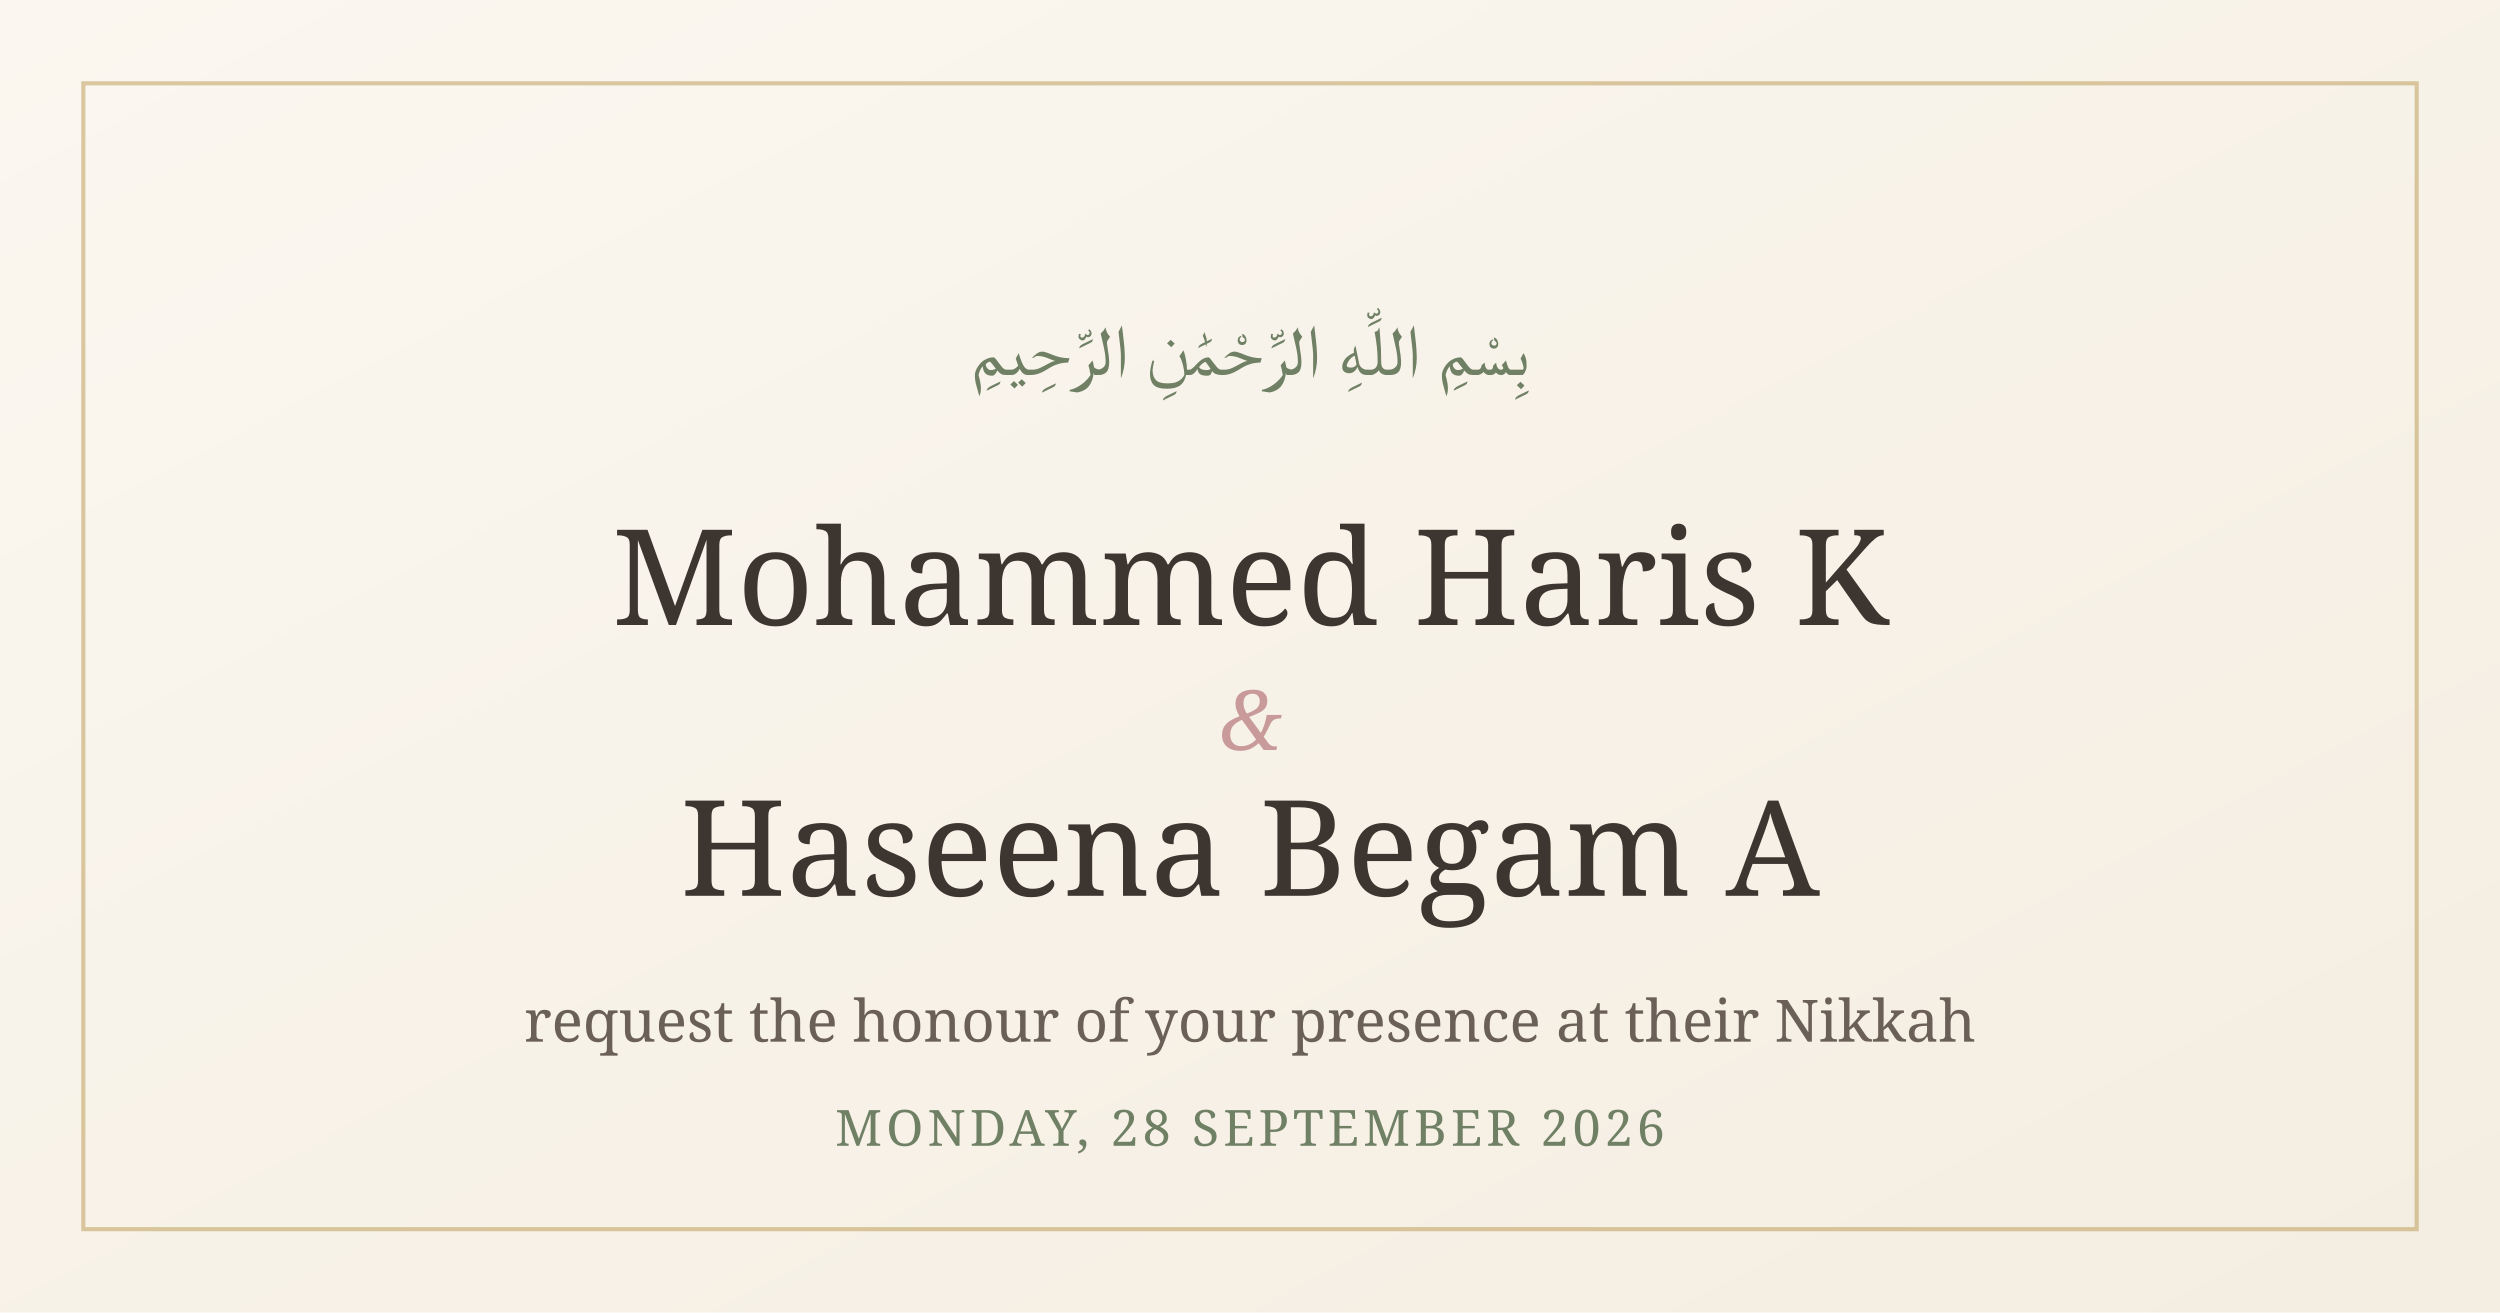
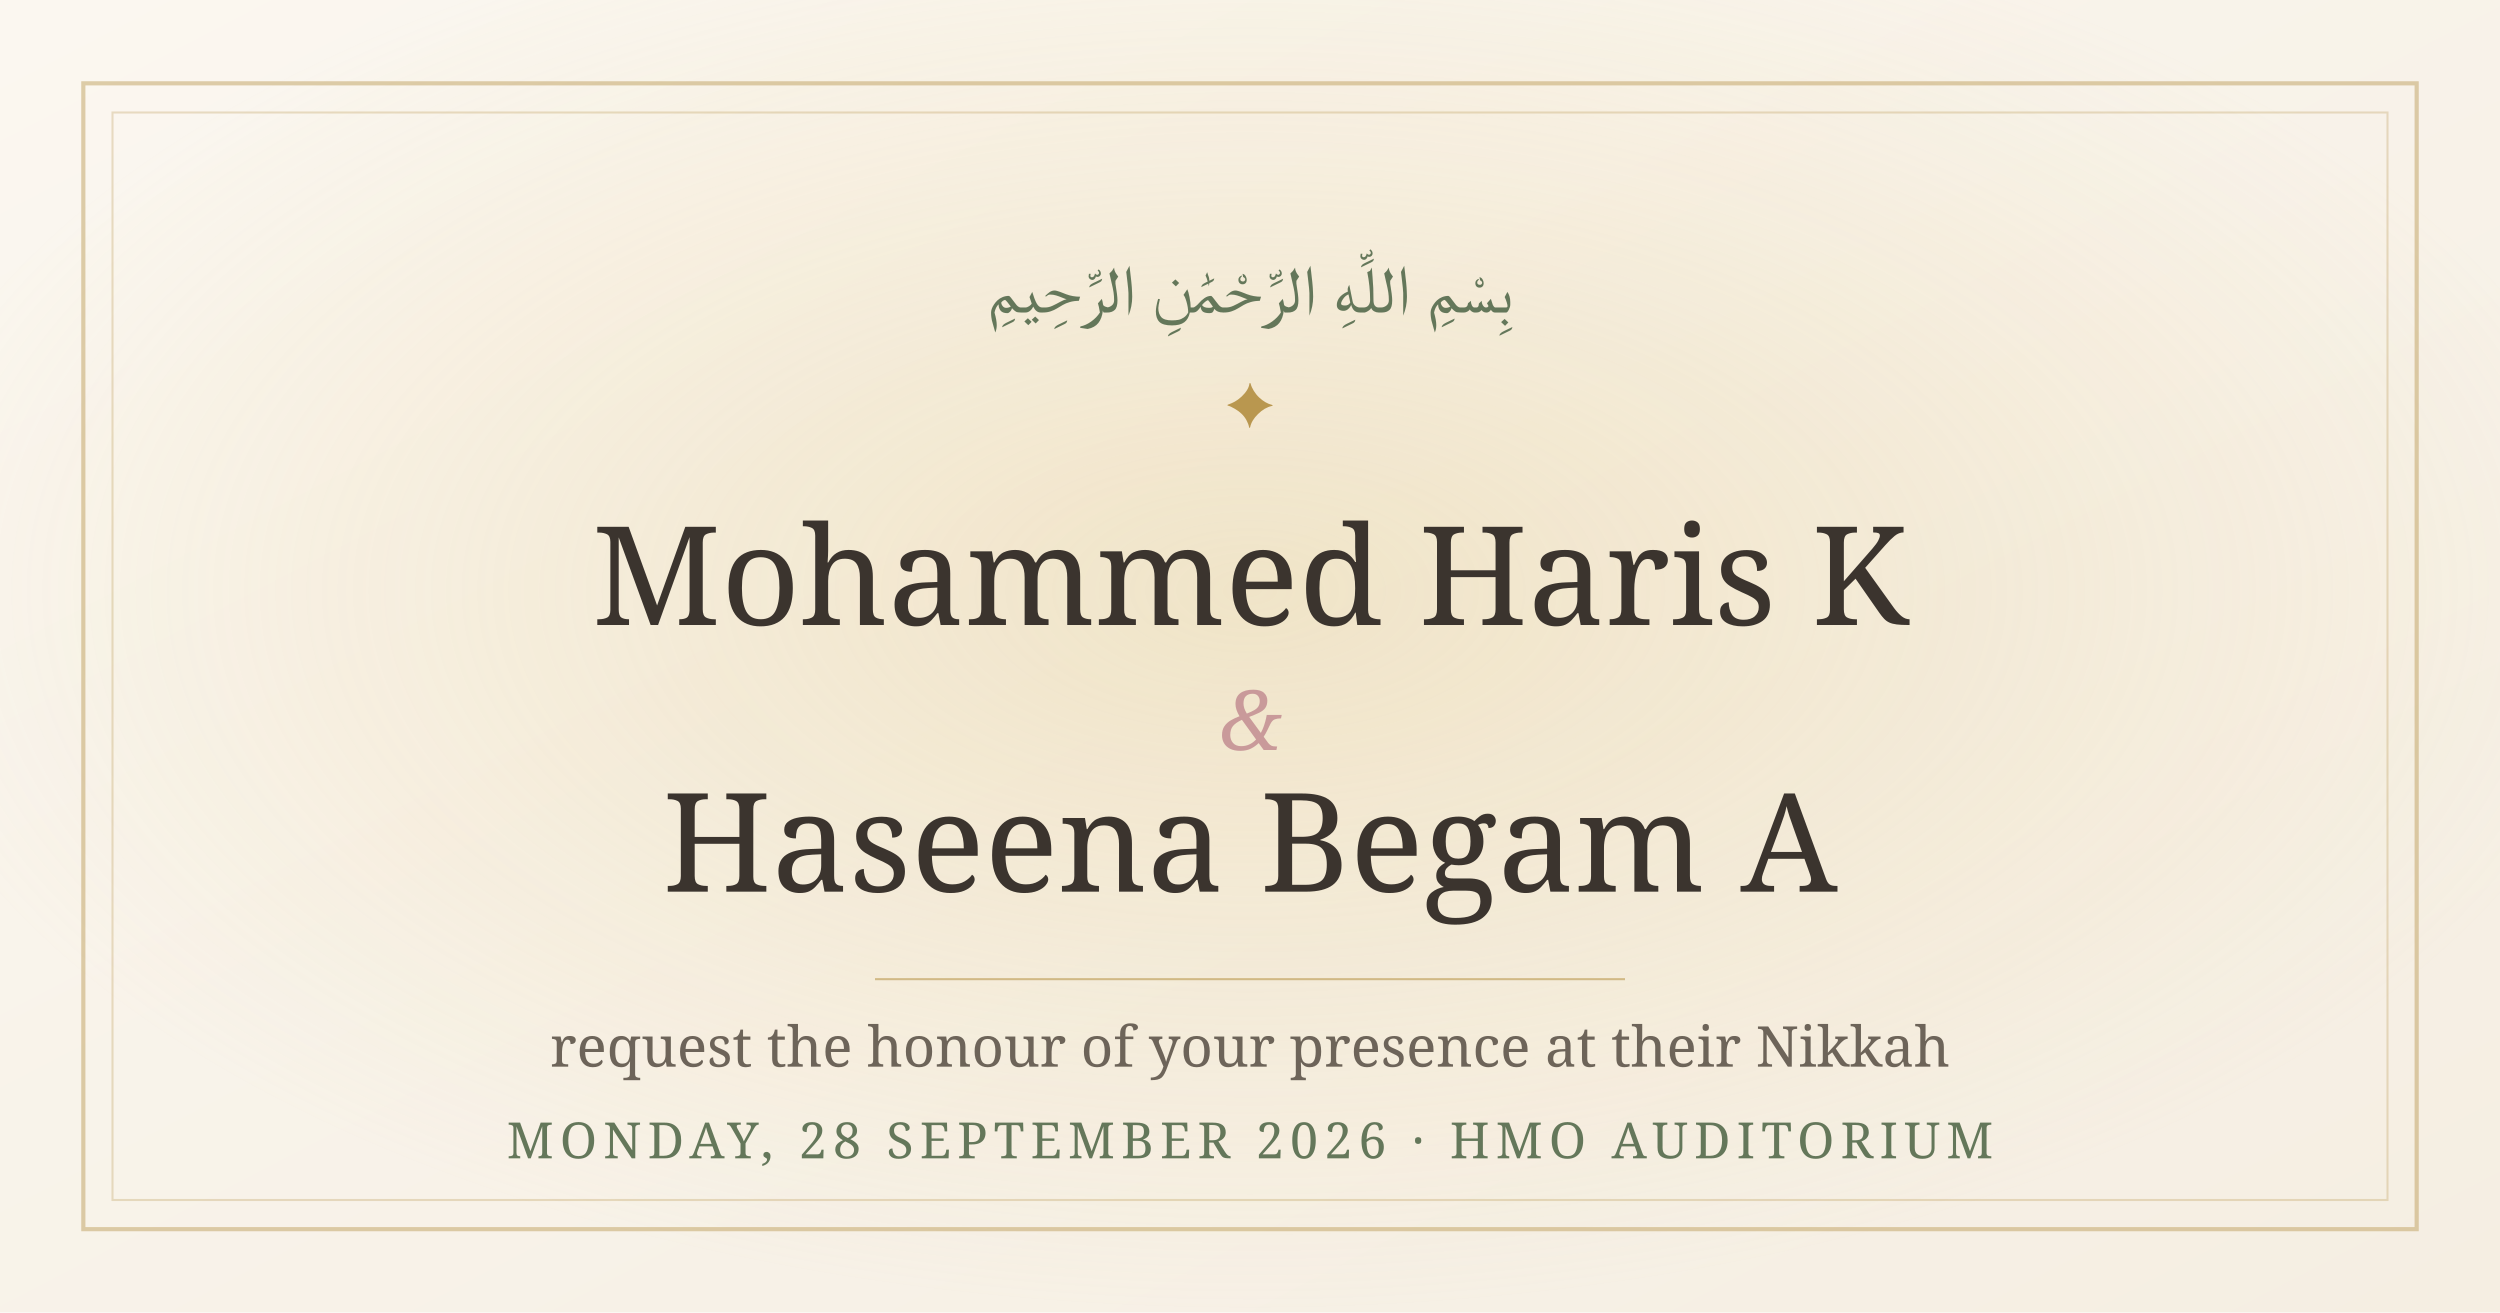
<svg xmlns="http://www.w3.org/2000/svg" width="1200" height="630" viewBox="0 0 1200 630">
  <defs>
    <linearGradient id="bg" x1="0" y1="0" x2="1" y2="1">
      <stop offset="0%" stop-color="#fbf7f0" />
-       <stop offset="100%" stop-color="#f4ede1" />
+       <stop offset="100%" stop-color="#f5eee2" />
    </linearGradient>
+     <radialGradient id="glow" cx="50%" cy="45%" r="55%">
+       <stop offset="0%" stop-color="#e2c98a" stop-opacity="0.35" />
+       <stop offset="100%" stop-color="#e2c98a" stop-opacity="0" />
+     </radialGradient>
  </defs>
  <rect width="1200" height="630" fill="url(#bg)" />
-   <rect x="40" y="40" width="1120" height="550" fill="none" stroke="#b9974f" stroke-width="2" opacity="0.5" />
-   <text x="600" y="180" text-anchor="middle" font-family="Georgia, serif" font-size="34" fill="#6f8064">بِسْمِ اللَّهِ الرَّحْمَٰنِ الرَّحِيمِ</text>
-   <text x="600" y="300" text-anchor="middle" font-family="Georgia, serif" font-size="64" fill="#3c3530">Mohammed Haris K</text>
+   <rect width="1200" height="630" fill="url(#glow)" />
+   <rect x="40" y="40" width="1120" height="550" fill="none" stroke="#b9974f" stroke-width="2" opacity="0.45" />
+   <rect x="54" y="54" width="1092" height="522" fill="none" stroke="#b9974f" stroke-width="1" opacity="0.3" />
+   <text x="600" y="150" text-anchor="middle" font-family="Georgia, serif" font-size="32" fill="#64775a">بِسْمِ اللَّهِ الرَّحْمَٰنِ الرَّحِيمِ</text>
+   <text x="600" y="205" text-anchor="middle" font-size="30" fill="#b9974f">✦</text>
+   <text x="600" y="300" text-anchor="middle" font-family="Georgia, serif" font-size="66" fill="#3b342e">Mohammed Haris K</text>
  <text x="600" y="360" text-anchor="middle" font-family="Georgia, serif" font-style="italic" font-size="40" fill="#c99a9a">&amp;</text>
-   <text x="600" y="430" text-anchor="middle" font-family="Georgia, serif" font-size="64" fill="#3c3530">Haseena Begam A</text>
-   <text x="600" y="500" text-anchor="middle" font-family="Georgia, serif" font-size="28" fill="#6b6058">request the honour of your presence at their Nikkah</text>
-   <text x="600" y="550" text-anchor="middle" font-family="Georgia, serif" font-size="24" letter-spacing="2" fill="#6f8064">MONDAY, 28 SEPTEMBER 2026</text>
+   <text x="600" y="428" text-anchor="middle" font-family="Georgia, serif" font-size="66" fill="#3b342e">Haseena Begam A</text>
+   <line x1="420" y1="470" x2="780" y2="470" stroke="#b9974f" stroke-width="1" opacity="0.6" />
+   <text x="600" y="512" text-anchor="middle" font-family="Georgia, serif" font-size="27" fill="#6d6459">request the honour of your presence at their Nikkah</text>
+   <text x="600" y="556" text-anchor="middle" font-family="Georgia, serif" font-size="24" letter-spacing="3" fill="#64775a">MONDAY, 28 SEPTEMBER 2026 · HMO AUDITORIUM</text>
</svg>
